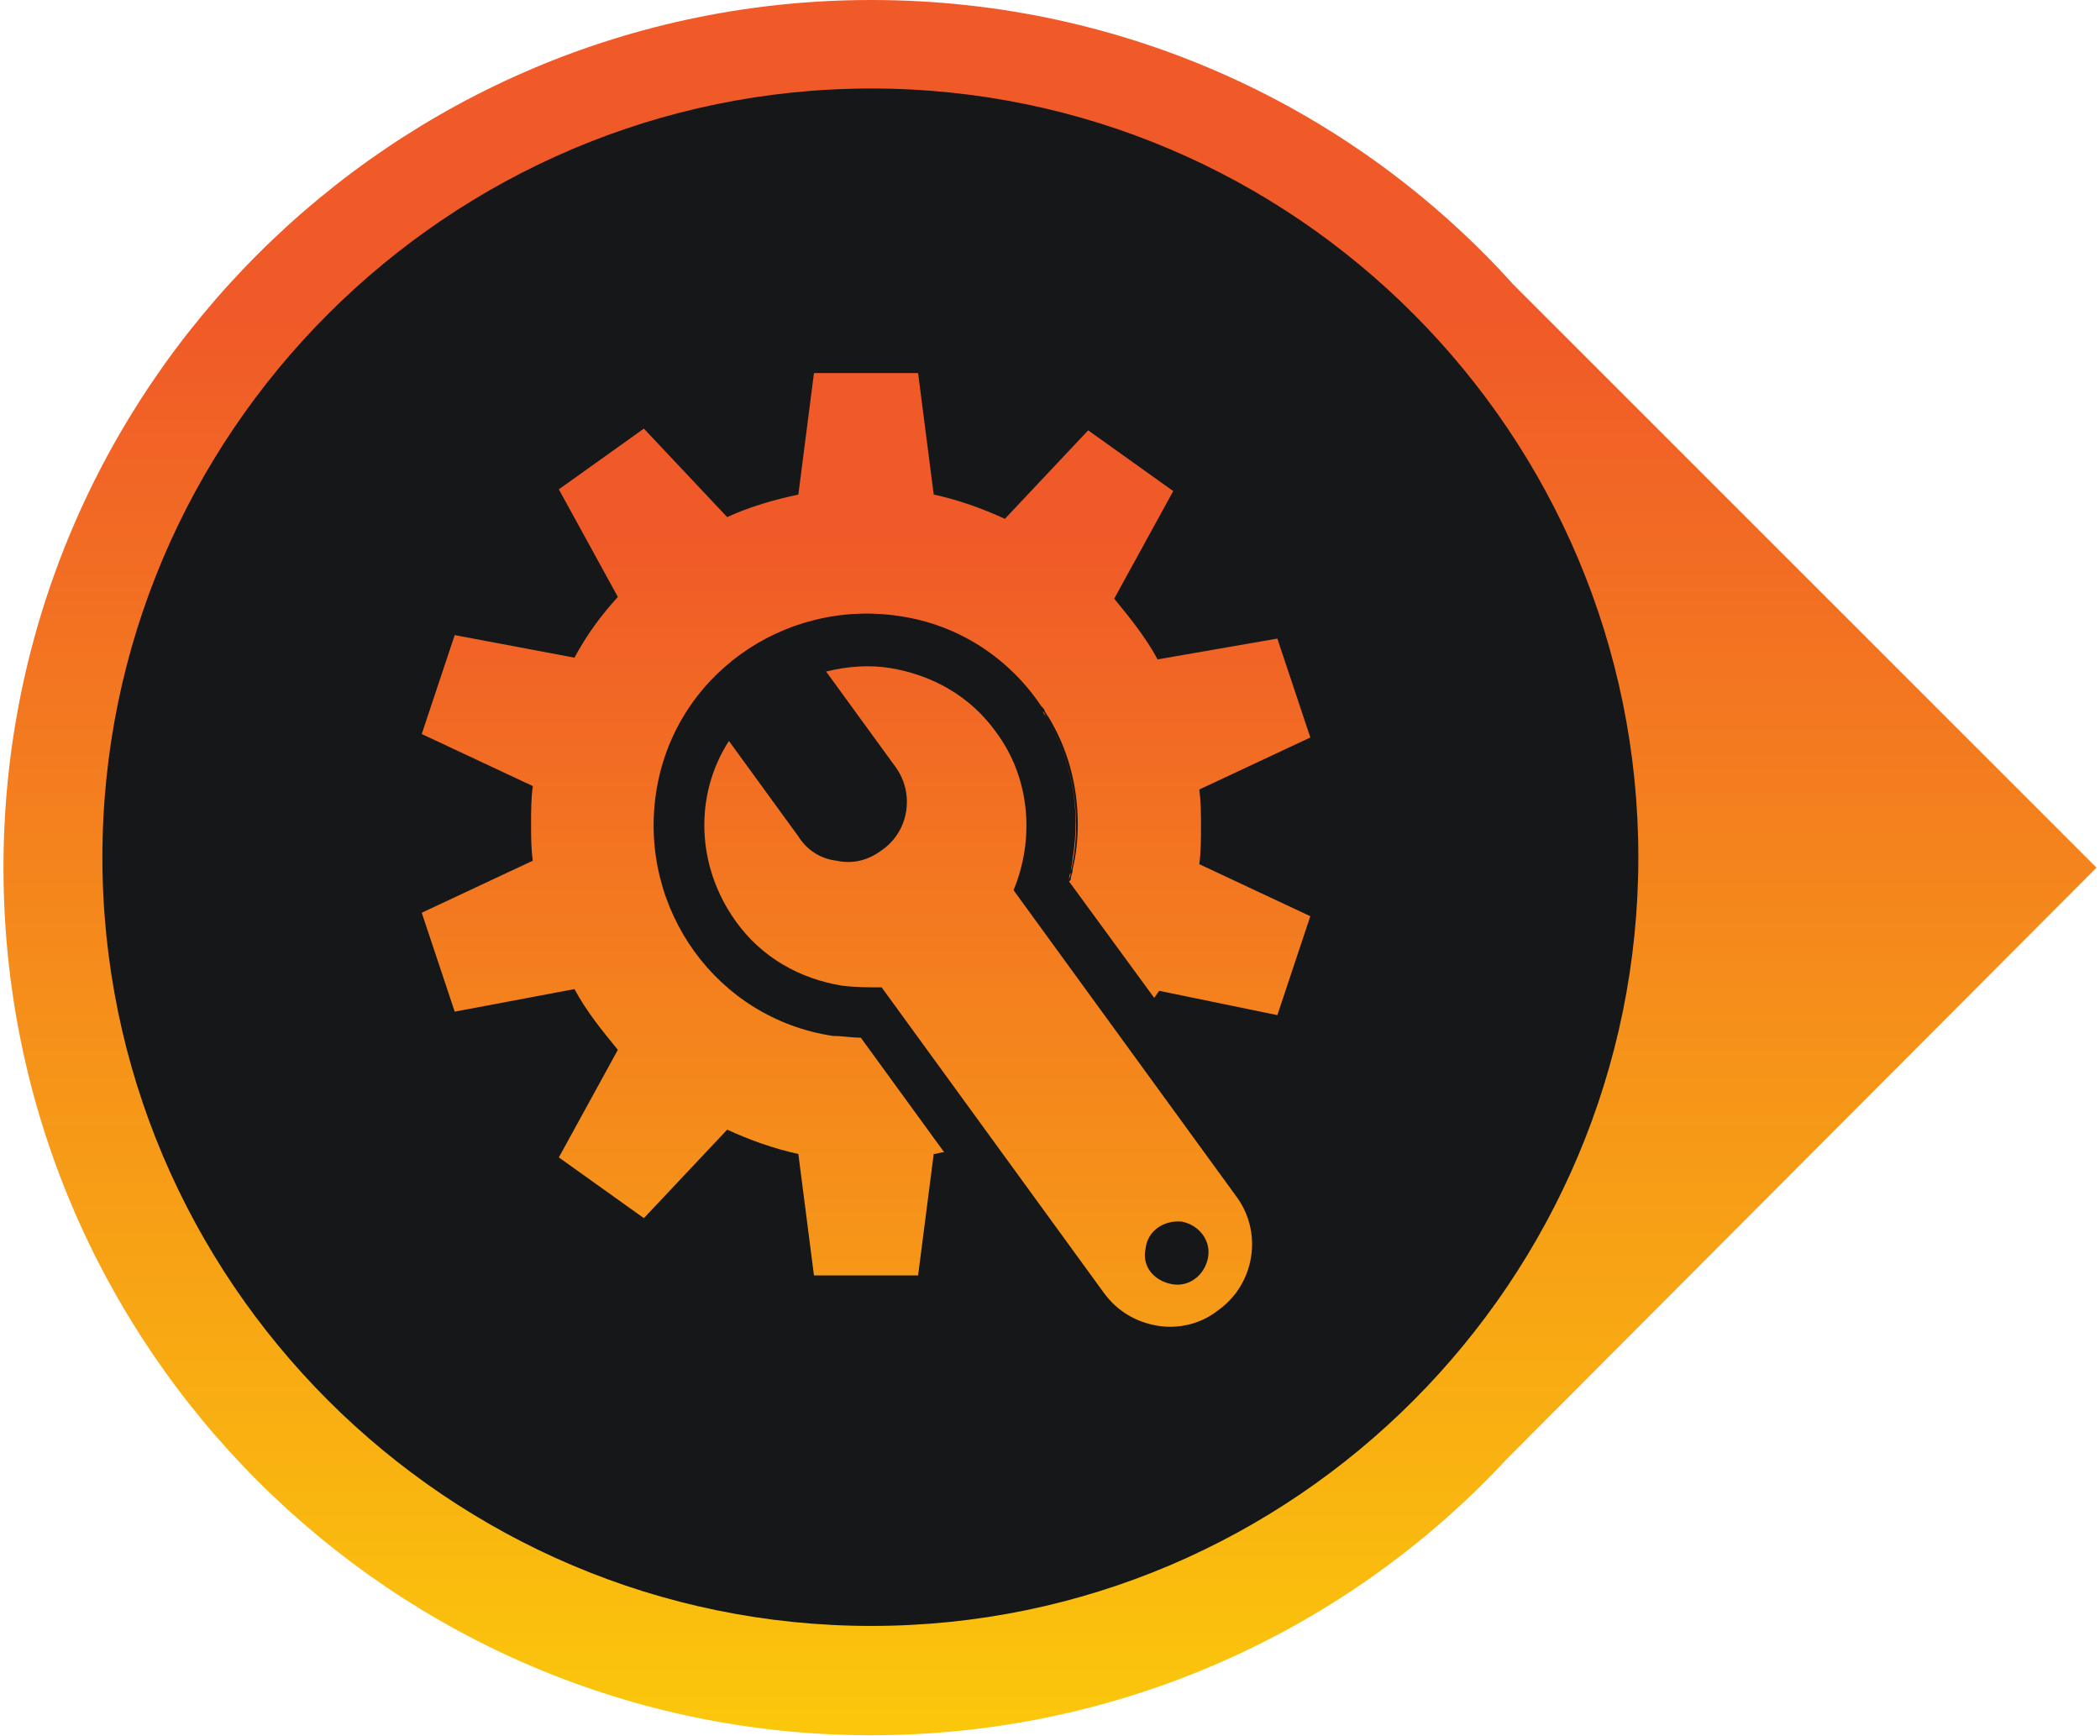
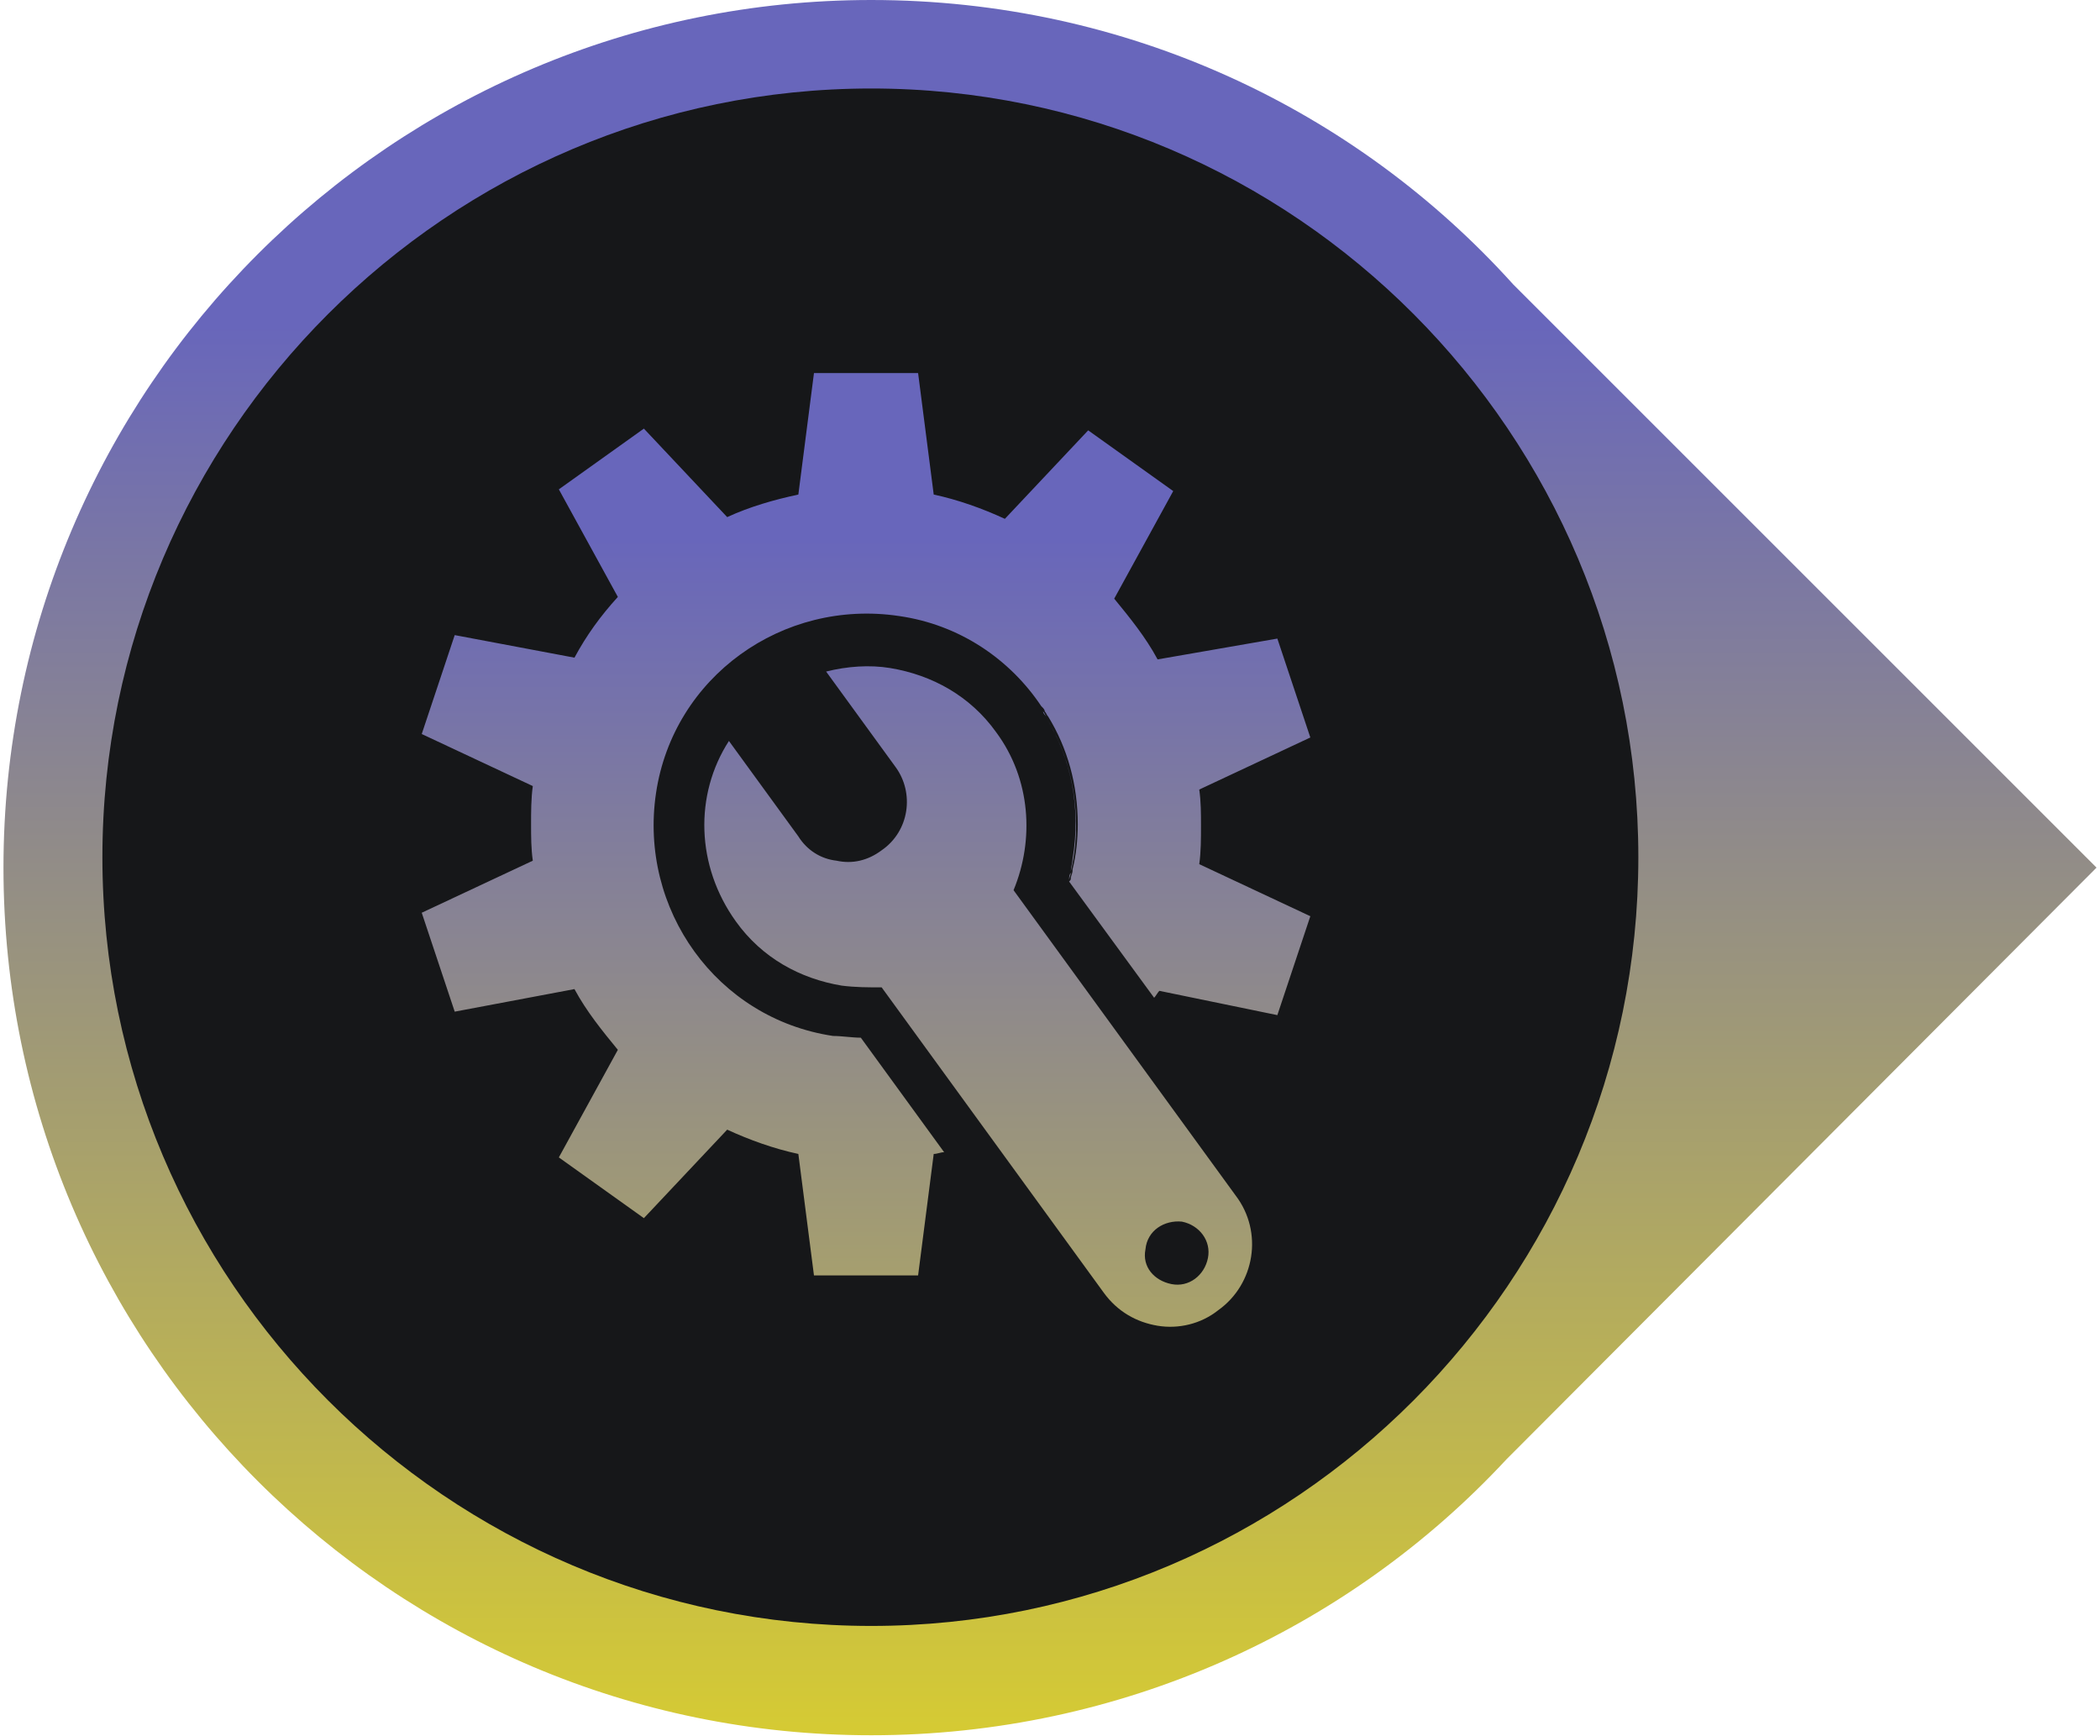
<svg xmlns="http://www.w3.org/2000/svg" version="1.1" id="Layer_1" x="0px" y="0px" width="121px" height="100px" viewBox="0 0 121 100" style="enable-background:new 0 0 121 100;" xml:space="preserve">
  <style type="text/css">
	.st0{fill:url(#SVGID_1_);}
	.st1{fill:#161719;}
	.st2{fill:url(#SVGID_2_);}
	.st3{fill:url(#SVGID_3_);}
	.st4{fill:url(#SVGID_4_);}
	.st5{fill:url(#SVGID_5_);}
	.st6{fill:url(#SVGID_6_);}
	.st7{fill:url(#SVGID_7_);}
</style>
  <g>
    <g>
      <linearGradient id="SVGID_1_" gradientUnits="userSpaceOnUse" x1="60.5" y1="130.775" x2="60.5" y2="18.667">
        <stop offset="0" style="stop-color:#FFF100" />
-         <stop offset="1" style="stop-color:#F05A28" />
+         <stop offset="1" style="stop-color:#6866bb" />
      </linearGradient>
      <path class="st0" d="M120.8,50L87.2,16.4C78.1,6.3,64.9,0,50.2,0c-27.6,0-50,22.4-50,50s22.4,50,50,50c14.4,0,27.5-6.1,36.6-15.9    c0.1-0.1,0.1-0.1,0.2-0.2L120.8,50z" />
    </g>
    <path class="st1" d="M94.4,49.4C94.4,25,74.6,5.1,50.2,5.1S5.9,25,5.9,49.4s19.9,44.3,44.3,44.3S94.4,73.8,94.4,49.4z" />
    <g>
      <linearGradient id="SVGID_2_" gradientUnits="userSpaceOnUse" x1="56.38" y1="134.951" x2="56.38" y2="30.993">
        <stop offset="0" style="stop-color:#FFF100" />
-         <stop offset="1" style="stop-color:#F05A28" />
+         <stop offset="1" style="stop-color:#6866bb" />
      </linearGradient>
      <path class="st2" d="M58.4,51.3c1.2-2.9,1-6.4-1-9.1c-1.5-2.1-3.7-3.3-6.1-3.7c-1.2-0.2-2.5-0.1-3.7,0.2l4,5.5    c1.1,1.5,0.8,3.7-0.8,4.8c-0.8,0.6-1.7,0.8-2.6,0.6c-0.9-0.1-1.7-0.6-2.2-1.4l-4-5.5c-2,3.1-1.9,7.2,0.4,10.4    c1.5,2.1,3.7,3.3,6.1,3.7c0.8,0.1,1.5,0.1,2.3,0.1l12.8,17.6c0.8,1.1,1.9,1.7,3.1,1.9s2.5-0.1,3.5-0.9c2.1-1.5,2.6-4.5,1-6.6    L58.4,51.3z M68.1,70.4c1,0.2,1.7,1.1,1.5,2.1c-0.2,1-1.1,1.7-2.1,1.5S65.8,73,66,72C66.1,70.9,67.1,70.3,68.1,70.4z" />
      <linearGradient id="SVGID_3_" gradientUnits="userSpaceOnUse" x1="61.606" y1="134.951" x2="61.606" y2="30.993">
        <stop offset="0" style="stop-color:#FFF100" />
-         <stop offset="1" style="stop-color:#F05A28" />
+         <stop offset="1" style="stop-color:#6866bb" />
      </linearGradient>
      <path class="st3" d="M61.7,50.3c0,0.1-0.1,0.3-0.1,0.4C61.6,50.6,61.6,50.4,61.7,50.3z" />
      <linearGradient id="SVGID_4_" gradientUnits="userSpaceOnUse" x1="60.168" y1="134.951" x2="60.168" y2="30.993">
        <stop offset="0" style="stop-color:#FFF100" />
-         <stop offset="1" style="stop-color:#F05A28" />
+         <stop offset="1" style="stop-color:#6866bb" />
      </linearGradient>
      <path class="st4" d="M60.1,41c0.1,0.1,0.1,0.2,0.2,0.3C60.2,41.2,60.1,41.1,60.1,41z" />
      <linearGradient id="SVGID_5_" gradientUnits="userSpaceOnUse" x1="61.123" y1="134.951" x2="61.123" y2="30.993">
        <stop offset="0" style="stop-color:#FFF100" />
-         <stop offset="1" style="stop-color:#F05A28" />
+         <stop offset="1" style="stop-color:#6866bb" />
      </linearGradient>
      <path class="st5" d="M61.8,49.5c0,0.2-0.1,0.5-0.1,0.7c0.2-0.8,0.3-1.7,0.3-2.6c0-2.3-0.6-4.4-1.7-6.2    C61.7,43.7,62.3,46.5,61.8,49.5z" />
      <linearGradient id="SVGID_6_" gradientUnits="userSpaceOnUse" x1="59.893" y1="134.951" x2="59.893" y2="30.993">
        <stop offset="0" style="stop-color:#FFF100" />
-         <stop offset="1" style="stop-color:#F05A28" />
+         <stop offset="1" style="stop-color:#6866bb" />
      </linearGradient>
      <path class="st6" d="M59.9,40.7C59.9,40.7,59.9,40.8,59.9,40.7C59.9,40.8,59.9,40.7,59.9,40.7z" />
      <linearGradient id="SVGID_7_" gradientUnits="userSpaceOnUse" x1="49.865" y1="134.951" x2="49.865" y2="30.993">
        <stop offset="0" style="stop-color:#FFF100" />
-         <stop offset="1" style="stop-color:#F05A28" />
+         <stop offset="1" style="stop-color:#6866bb" />
      </linearGradient>
      <path class="st7" d="M73.6,58.5l1.9-5.7l-6.4-3c0.1-0.7,0.1-1.5,0.1-2.2c0-0.7,0-1.4-0.1-2.1l6.4-3l-1.9-5.7L66.7,38    c-0.7-1.3-1.6-2.4-2.5-3.5l3.4-6.2l-4.9-3.5l-4.8,5.1c-1.3-0.6-2.7-1.1-4.1-1.4l-0.9-7h-6l-0.9,7c-1.4,0.3-2.8,0.7-4.1,1.3    l-4.8-5.1l-4.9,3.5l3.4,6.2c-1,1.1-1.8,2.2-2.5,3.5l-6.9-1.3l-1.9,5.7l6.4,3c-0.1,0.7-0.1,1.5-0.1,2.2c0,0.7,0,1.4,0.1,2.1l-6.4,3    l1.9,5.7l6.9-1.3c0.7,1.3,1.6,2.4,2.5,3.5l-3.4,6.2l4.9,3.5l4.8-5.1c1.3,0.6,2.7,1.1,4.1,1.4l0.9,7h6l0.9-7c0.2,0,0.4-0.1,0.6-0.1    l-4.8-6.6c-0.5,0-1.1-0.1-1.6-0.1c-6.7-1-11.2-7.3-10.2-14c1-6.7,7.3-11.2,14-10.2c3.5,0.5,6.4,2.5,8.2,5.2c0,0,0,0,0.1,0.1    c0.1,0.1,0.1,0.2,0.1,0.2c0.1,0.1,0.1,0.2,0.2,0.3c0,0,0,0,0,0c1.1,1.8,1.7,3.9,1.7,6.2c0,0.9-0.1,1.8-0.3,2.6c0,0,0,0.1,0,0.1    c0,0.1-0.1,0.3-0.1,0.4c0,0.1,0,0.1-0.1,0.2l4.9,6.7c0.1-0.1,0.2-0.3,0.3-0.4L73.6,58.5z" />
    </g>
  </g>
</svg>
